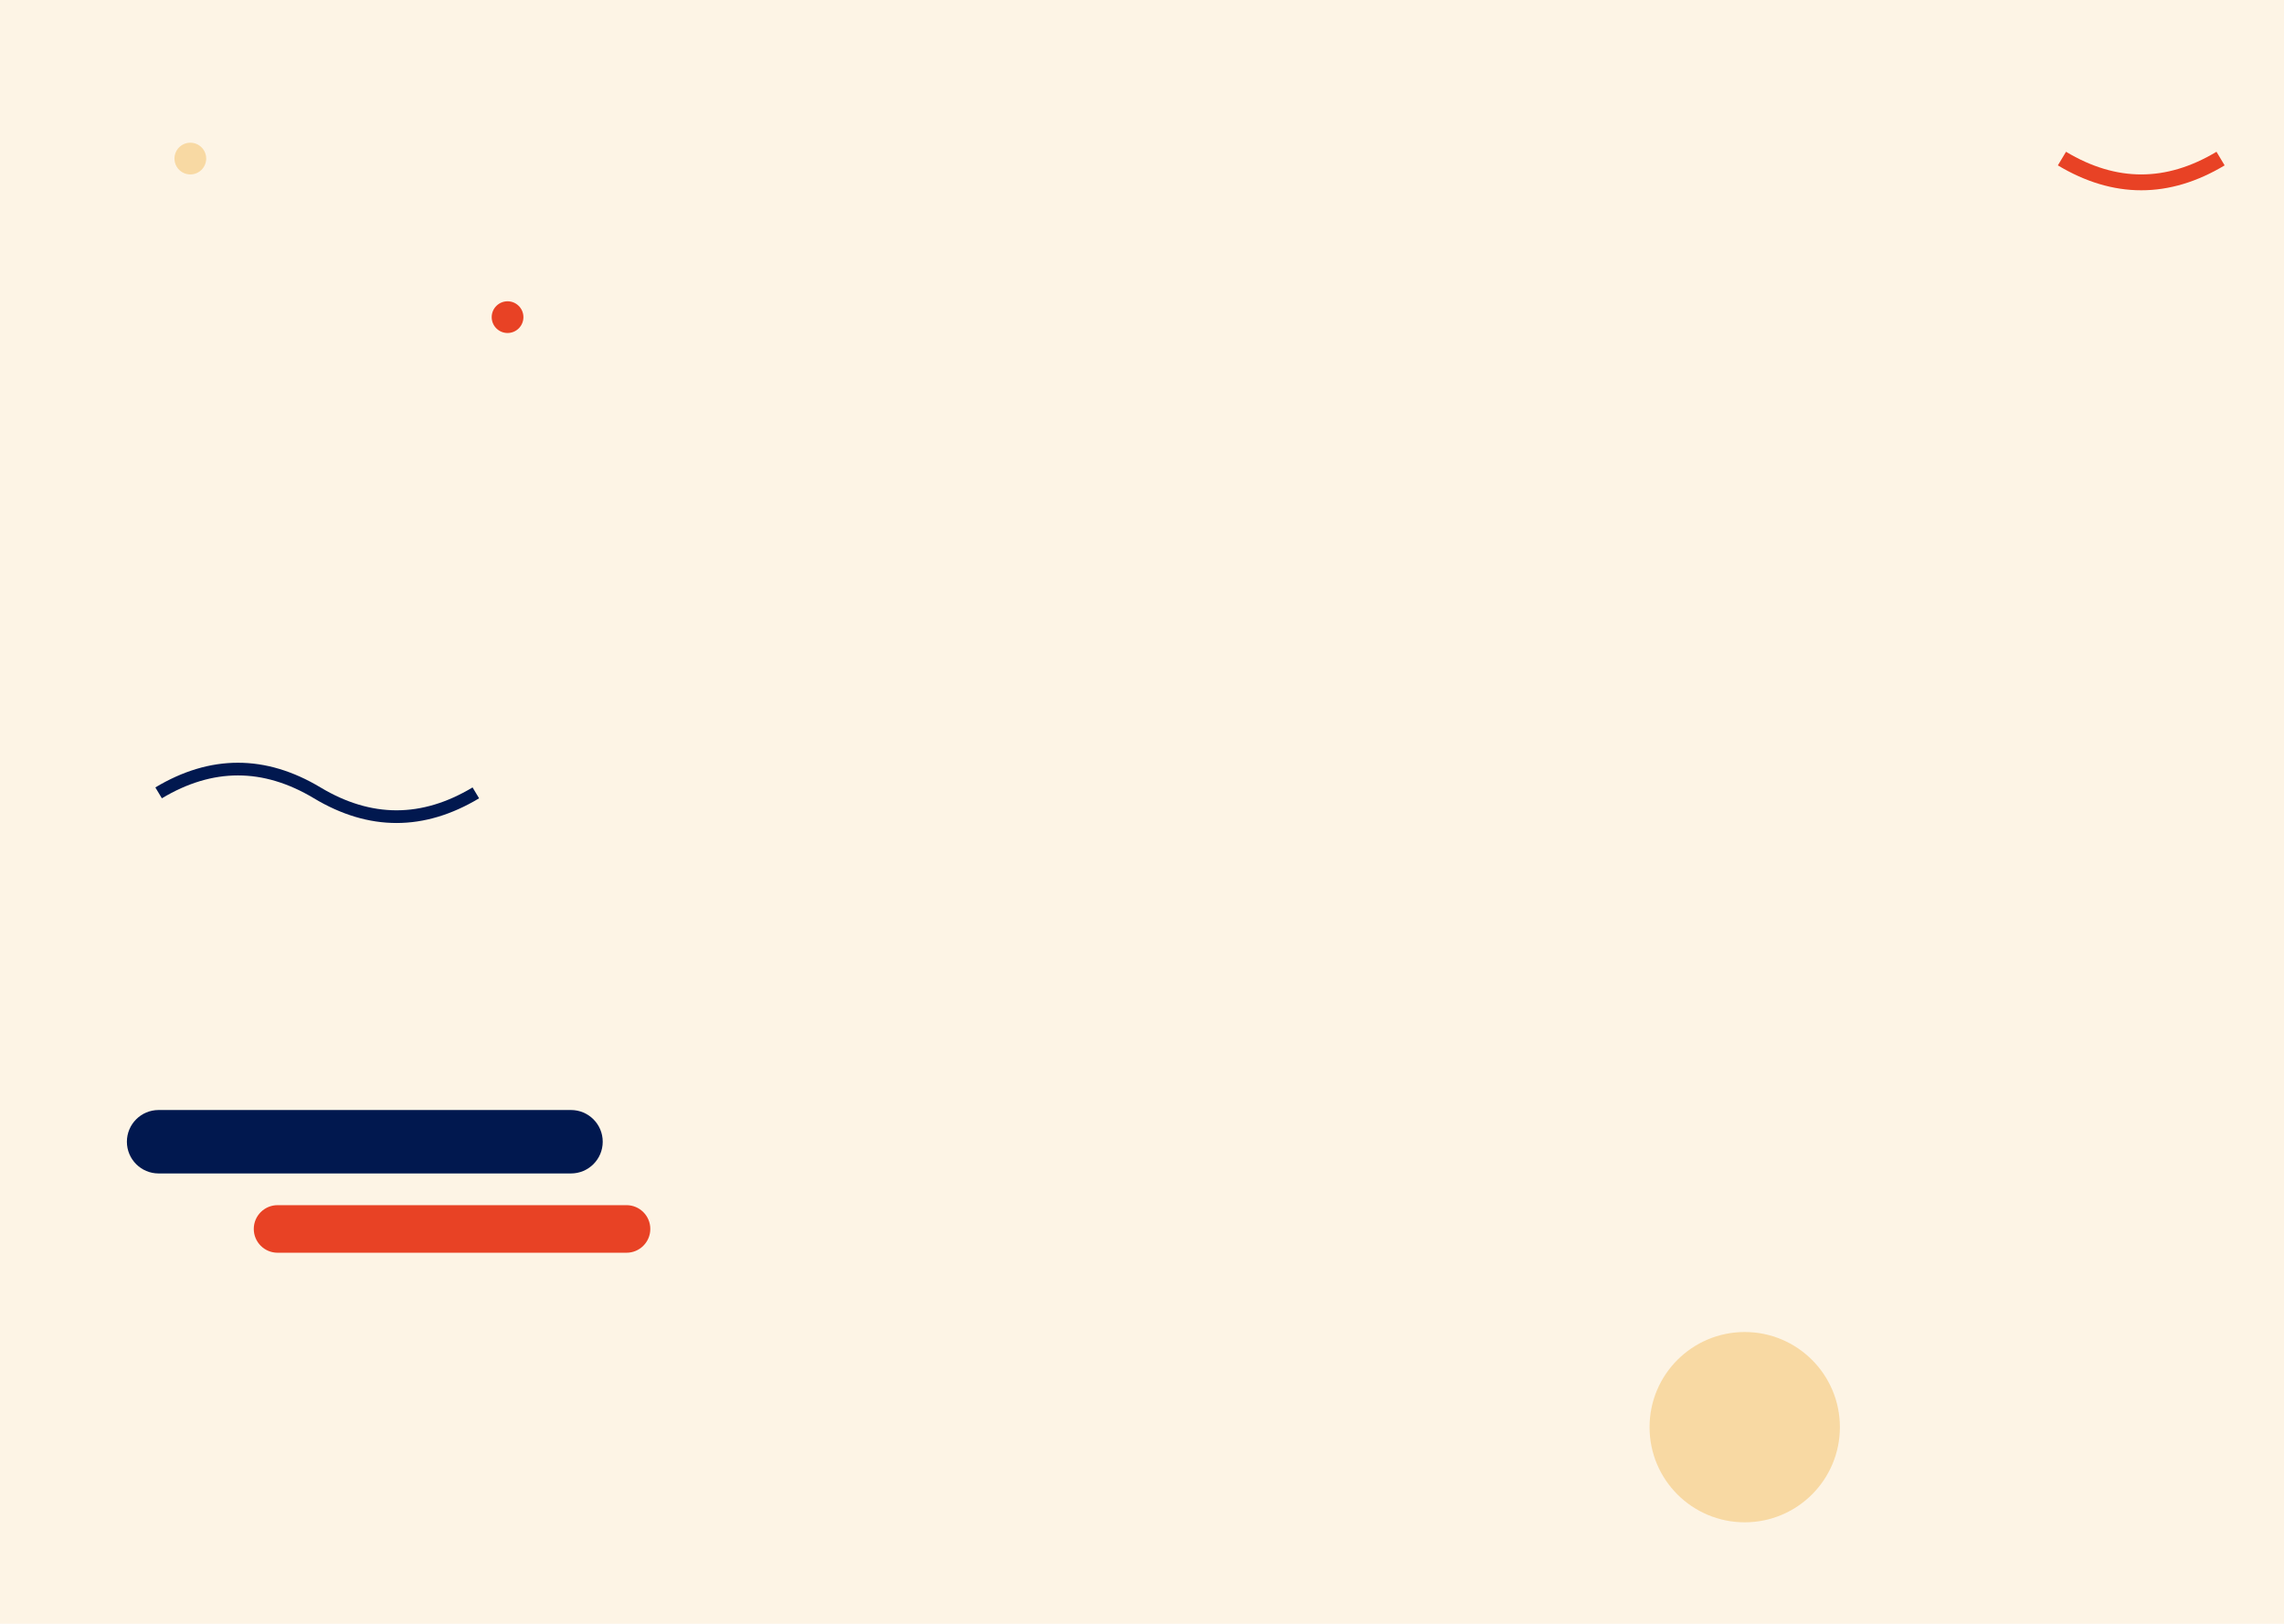
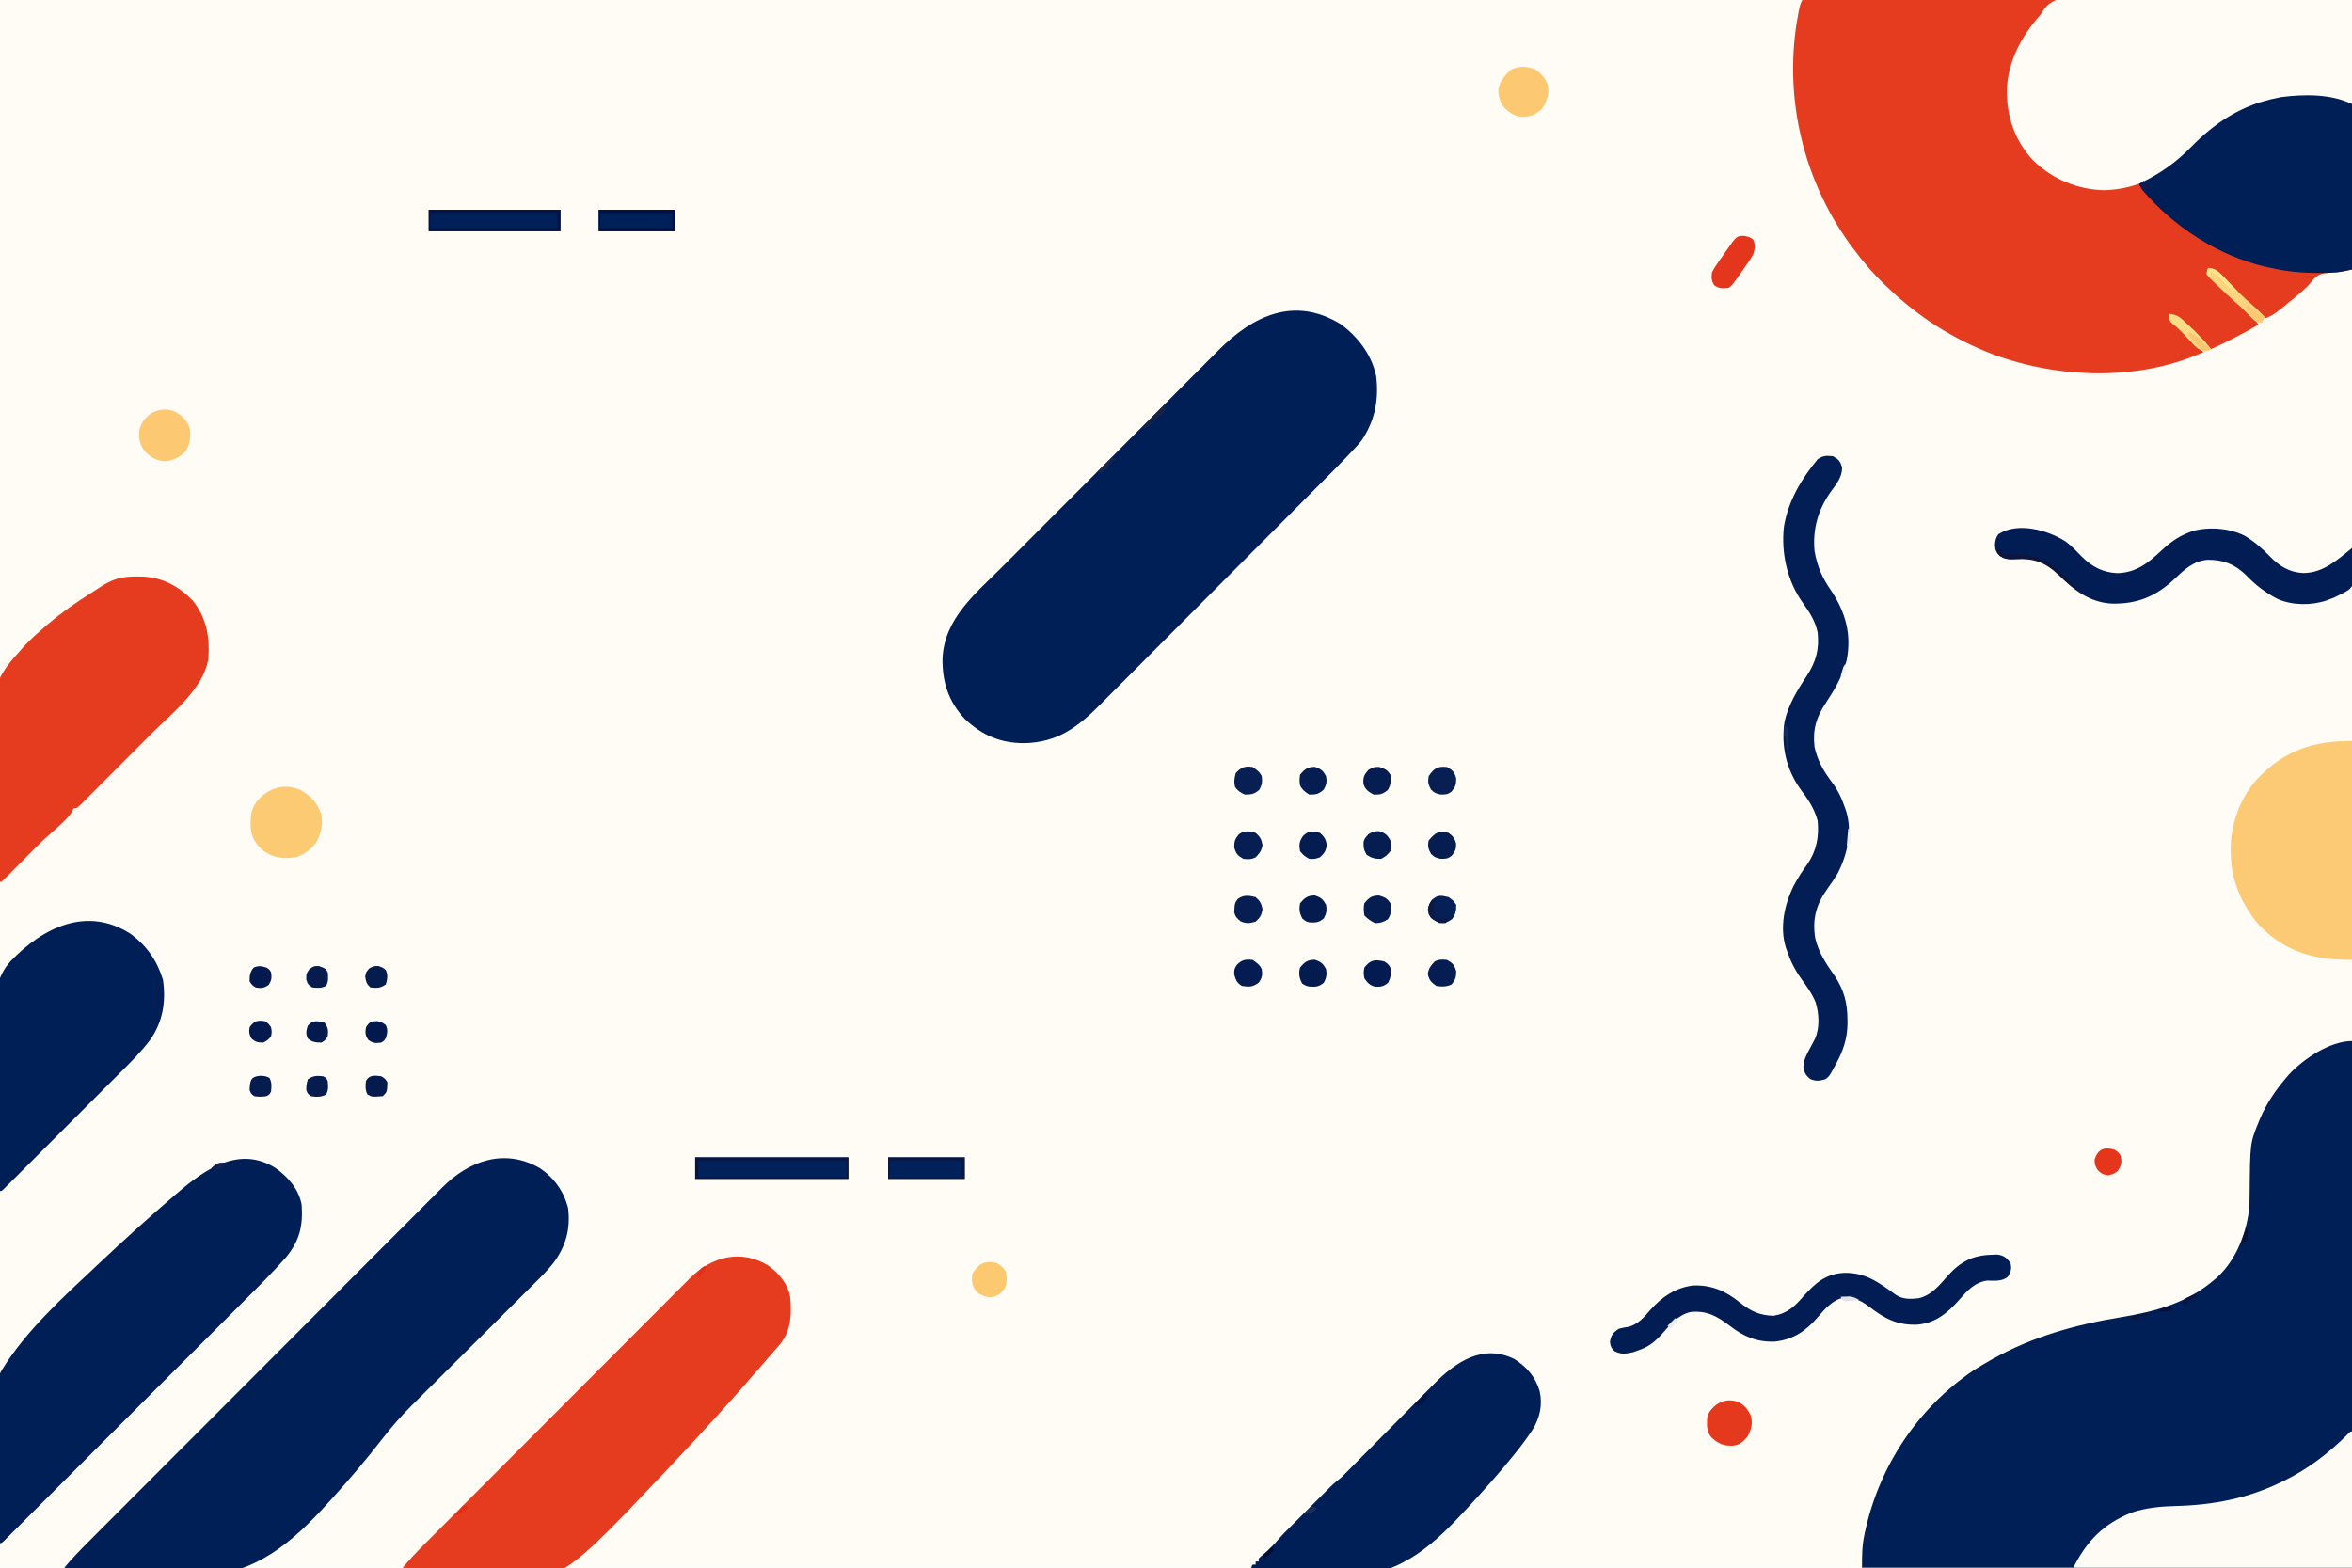
- <svg xmlns="http://www.w3.org/2000/svg" width="1440" height="1024" viewBox="0 0 1440 1024">
-   <rect width="100%" height="100%" fill="#FDF4E5" />
-   <circle cx="120" cy="100" r="10" fill="#F8D9A3" />
-   <circle cx="320" cy="200" r="10" fill="#E84225" />
-   <rect x="80" y="700" width="300" height="40" rx="20" fill="#01184F" />
-   <rect x="160" y="760" width="250" height="30" rx="15" fill="#E84225" />
-   <circle cx="1100" cy="900" r="60" fill="#F8D9A3" />
-   <path d="M100,500 Q150,470 200,500 T300,500" stroke="#01184F" stroke-width="8" fill="none" />
-   <path d="M1300,100 Q1350,130 1400,100" stroke="#E84225" stroke-width="10" fill="none" />
+ <svg xmlns="http://www.w3.org/2000/svg" version="1.1" width="1536" height="1024">
+   <path d="M0 0 C506.88 0 1013.76 0 1536 0 C1536 337.92 1536 675.84 1536 1024 C1029.12 1024 522.24 1024 0 1024 C0 686.08 0 348.16 0 0 Z " fill="#FEFCF5" transform="translate(0,0)" />
+   <path d="M0 0 C118.47 0 236.94 0 359 0 C359 58.08 359 116.16 359 176 C353.25 177.438 350.03 178.139 344.5 178.125 C339.598 178.442 337.137 179.087 333.688 182.625 C332.448 184.075 331.218 185.533 330 187 C325.056 191.743 319.626 195.993 314.312 200.312 C313.349 201.105 313.349 201.105 312.367 201.913 C309.044 204.589 306.131 206.697 302 208 C300.84 206.822 300.84 206.822 299.656 205.621 C294.648 200.561 289.657 195.589 284.207 191 C282.312 189.283 280.538 187.524 278.762 185.688 C278.183 185.093 277.605 184.498 277.01 183.885 C275.853 182.687 274.705 181.481 273.567 180.266 C272.118 178.769 270.564 177.376 269 176 C267.68 176 266.36 176 265 176 C265.561 179.855 267.241 181.604 269.973 184.301 C270.791 185.114 271.608 185.926 272.451 186.764 C273.313 187.605 274.175 188.446 275.062 189.312 C275.897 190.142 276.732 190.972 277.592 191.826 C281.4 195.587 285.239 199.254 289.309 202.73 C292.618 205.569 295.319 208.565 298 212 C287.878 217.866 277.682 223.227 267 228 C266.082 227.071 265.164 226.141 264.219 225.184 C253.53 212.982 253.53 212.982 240 205 C241.262 209.839 242.798 212.188 246.625 215.375 C251.311 219.389 255.687 223.592 260 228 C260.66 228.66 261.32 229.32 262 230 C219.756 248.999 167.932 247.377 125 231.625 C98.857 221.625 76.211 207.356 56 188 C55.501 187.528 55.002 187.057 54.488 186.571 C46.49 178.981 39.548 170.864 33 162 C31.844 160.443 31.844 160.443 30.664 158.855 C0.817 117.227 -11.634 65.201 -3.627 14.645 C-1.63 3.261 -1.63 3.261 0 0 Z " fill="#E53B1F" transform="translate(1177,0)" />
+   <path d="M0 0 C0 113.52 0 227.04 0 344 C-105.6 344 -211.2 344 -320 344 C-320 336.283 -319.997 329.902 -318.438 322.562 C-318.262 321.719 -318.086 320.876 -317.905 320.007 C-308.515 277.227 -283.397 239.558 -247.039 215 C-243.746 212.9 -240.4 210.921 -237 209 C-236.253 208.576 -235.505 208.151 -234.735 207.714 C-208.448 192.965 -180.52 185.259 -150.875 180.375 C-128.315 176.657 -107.735 171.142 -90 156 C-89.326 155.426 -88.652 154.853 -87.957 154.262 C-75.343 142.595 -68.629 124.782 -67 108 C-66.914 105.33 -66.862 102.681 -66.859 100.012 C-66.551 66.614 -66.551 66.614 -61 53 C-60.717 52.306 -60.435 51.612 -60.144 50.897 C-55.877 40.843 -50.073 32.279 -43 24 C-42.428 23.326 -41.855 22.652 -41.266 21.957 C-31.818 11.737 -14.377 0 0 0 Z " fill="#001F57" transform="translate(1536,680)" />
+   <path d="M0 0 C11.123 8.484 19.747 19.714 22.719 33.656 C24.58 49.169 21.858 63.044 13 76 C11.306 78.012 9.615 79.929 7.81 81.833 C7.293 82.386 6.776 82.938 6.243 83.507 C-1.03 91.224 -8.537 98.718 -16.021 106.23 C-17.705 107.923 -19.388 109.616 -21.071 111.31 C-26.079 116.346 -31.091 121.378 -36.105 126.408 C-37.524 127.833 -38.944 129.257 -40.363 130.682 C-49.216 139.565 -58.07 148.446 -66.929 157.322 C-68.97 159.367 -71.01 161.411 -73.05 163.455 C-73.557 163.963 -74.064 164.471 -74.586 164.994 C-82.808 173.233 -91.017 181.483 -99.222 189.739 C-107.679 198.248 -116.148 206.746 -124.628 215.233 C-129.376 219.985 -134.118 224.743 -138.848 229.513 C-143.295 233.997 -147.756 238.466 -152.229 242.926 C-153.86 244.557 -155.486 246.193 -157.107 247.835 C-171.998 262.914 -185.514 273.129 -207.438 273.438 C-222.784 273.342 -234.608 268.292 -245.812 257.688 C-256.473 246.418 -260.643 233.735 -260.47 218.436 C-259.534 191.989 -238.533 175.385 -221.137 157.96 C-219.458 156.275 -217.78 154.59 -216.102 152.905 C-211.105 147.889 -206.105 142.878 -201.103 137.867 C-199.214 135.974 -197.325 134.081 -195.436 132.188 C-187.089 123.823 -178.741 115.459 -170.388 107.099 C-168.355 105.064 -166.322 103.028 -164.288 100.993 C-163.783 100.487 -163.278 99.981 -162.757 99.46 C-154.559 91.254 -146.369 83.039 -138.183 74.82 C-129.75 66.354 -121.309 57.895 -112.861 49.444 C-108.129 44.71 -103.401 39.973 -98.681 35.227 C-94.244 30.767 -89.798 26.317 -85.344 21.873 C-83.716 20.246 -82.092 18.616 -80.472 16.982 C-57.758 -5.914 -30.464 -18.937 0 0 Z " fill="#001F57" transform="translate(876,212)" />
+   <path d="M0 0 C9.235 6.235 15.568 15.125 18.375 25.938 C20.055 39.793 16.936 51.031 8.666 62.089 C4.966 66.69 0.874 70.823 -3.326 74.964 C-4.273 75.907 -5.218 76.852 -6.163 77.797 C-8.178 79.809 -10.197 81.816 -12.221 83.82 C-15.428 86.995 -18.624 90.181 -21.819 93.369 C-26.876 98.412 -31.94 103.447 -37.007 108.479 C-46.079 117.489 -55.139 126.511 -64.196 135.536 C-67.367 138.695 -70.541 141.852 -73.718 145.005 C-75.22 146.497 -76.721 147.989 -78.222 149.483 C-80.042 151.293 -81.863 153.102 -83.687 154.909 C-90.615 161.812 -96.945 168.964 -102.915 176.708 C-113.376 190.266 -124.449 203.247 -135.938 215.938 C-136.421 216.473 -136.904 217.008 -137.401 217.56 C-162.426 245.214 -185.482 265.044 -223.919 267.06 C-234.405 267.529 -244.839 267.22 -255.312 266.625 C-256.003 266.587 -256.693 266.548 -257.405 266.509 C-275.249 265.5 -292.957 263.638 -310.625 260.938 C-305.571 254.835 -300.08 249.244 -294.48 243.645 C-293.45 242.612 -292.421 241.579 -291.392 240.546 C-288.577 237.721 -285.758 234.899 -282.939 232.077 C-279.895 229.029 -276.853 225.977 -273.81 222.926 C-266.472 215.567 -259.128 208.214 -251.784 200.861 C-248.322 197.395 -244.861 193.928 -241.4 190.461 C-229.889 178.934 -218.378 167.408 -206.862 155.886 C-203.878 152.9 -200.894 149.914 -197.91 146.927 C-197.169 146.185 -196.427 145.443 -195.663 144.679 C-183.642 132.649 -171.629 120.612 -159.62 108.57 C-147.281 96.198 -134.934 83.833 -122.58 71.476 C-115.648 64.541 -108.719 57.603 -101.798 50.657 C-95.906 44.744 -90.008 38.837 -84.1 32.939 C-81.089 29.932 -78.08 26.922 -75.08 23.902 C-72.33 21.135 -69.571 18.376 -66.804 15.625 C-65.809 14.632 -64.817 13.636 -63.828 12.636 C-46.277 -5.114 -22.829 -13.205 0 0 Z " fill="#001F57" transform="translate(352.625,763.0625)" />
+   <path d="M0 0 C1.922 0.003 3.845 0.001 5.767 -0.004 C10.972 -0.007 16.174 0.046 21.379 0.109 C26.823 0.166 32.266 0.171 37.71 0.181 C48.013 0.209 58.315 0.283 68.617 0.374 C80.349 0.474 92.08 0.524 103.812 0.569 C127.939 0.663 152.065 0.828 176.191 1.022 C176.191 23.462 176.191 45.902 176.191 69.022 C169.921 67.702 163.651 66.382 157.191 65.022 C152.977 64.704 149.119 64.484 144.941 64.584 C143.928 64.598 142.915 64.612 141.872 64.626 C111.911 65.36 89.781 79.121 69.504 99.772 C54.539 114.969 36.254 124.616 14.629 125.272 C-2.659 125.014 -19.379 118.116 -31.809 106.022 C-43.936 93.349 -49.374 77.191 -49.226 59.873 C-48.616 41.576 -40.065 25.327 -28.195 11.726 C-26.722 9.997 -26.722 9.997 -25.457 7.777 C-19.099 -1.486 -10.11 -0.187 0 0 Z " fill="#FEFCF5" transform="translate(1359.809,-1.021729)" />
+   <path d="M0 0 C8.118 5.779 15.238 13.863 17 24 C17.908 37.864 15.704 47.189 7 58 C5.295 59.934 3.58 61.843 1.829 63.734 C1.312 64.292 0.795 64.85 0.263 65.425 C-7.071 73.287 -14.712 80.851 -22.319 88.448 C-24.034 90.164 -25.748 91.881 -27.462 93.597 C-31.602 97.741 -35.744 101.882 -39.887 106.022 C-43.252 109.385 -46.616 112.749 -49.979 116.113 C-50.46 116.594 -50.941 117.075 -51.437 117.571 C-52.414 118.549 -53.392 119.527 -54.369 120.504 C-63.492 129.631 -72.619 138.754 -81.747 147.876 C-89.581 155.706 -97.413 163.539 -105.243 171.373 C-114.354 180.49 -123.467 189.605 -132.582 198.717 C-133.552 199.687 -134.523 200.657 -135.493 201.627 C-135.97 202.104 -136.447 202.581 -136.939 203.072 C-140.306 206.438 -143.672 209.806 -147.037 213.173 C-151.553 217.693 -156.072 222.209 -160.593 226.724 C-162.256 228.386 -163.918 230.048 -165.579 231.712 C-167.835 233.971 -170.095 236.227 -172.355 238.482 C-173.354 239.484 -173.354 239.484 -174.373 240.506 C-178.886 245 -178.886 245 -180 245 C-188.748 210.611 -197.293 164.624 -178.777 131.833 C-162.873 106.044 -139.223 84.707 -117.312 64.125 C-116.566 63.422 -115.82 62.719 -115.052 61.995 C-99.065 46.944 -82.805 32.209 -66.134 17.918 C-65.554 17.419 -64.974 16.919 -64.376 16.405 C-46.278 0.863 -23.853 -15.045 0 0 Z " fill="#001F56" transform="translate(180,763)" />
+   <path d="M0 0 C6.77 4.841 12.86 11.997 14.312 20.375 C15.305 31.395 15.163 41.752 8.117 50.932 C6.723 52.601 5.3 54.239 3.862 55.87 C3.333 56.478 2.805 57.086 2.26 57.712 C1.156 58.98 0.051 60.246 -1.057 61.511 C-2.589 63.262 -4.112 65.021 -5.631 66.784 C-24.577 88.761 -44.106 110.187 -64.062 131.25 C-64.806 132.037 -65.55 132.823 -66.316 133.634 C-133.366 204.446 -133.366 204.446 -175.517 206.716 C-196.821 207.194 -218.347 203.549 -238.688 197.375 C-234.313 192.146 -229.716 187.255 -224.896 182.436 C-224.13 181.667 -223.364 180.897 -222.576 180.105 C-220.022 177.54 -217.465 174.979 -214.907 172.418 C-213.07 170.574 -211.233 168.731 -209.397 166.887 C-203.897 161.368 -198.393 155.853 -192.888 150.34 C-190.291 147.738 -187.694 145.136 -185.097 142.534 C-176.459 133.879 -167.82 125.225 -159.176 116.574 C-156.938 114.334 -154.7 112.094 -152.462 109.854 C-151.906 109.298 -151.349 108.741 -150.776 108.167 C-141.762 99.145 -132.757 90.114 -123.755 81.08 C-114.498 71.79 -105.234 62.508 -95.963 53.233 C-90.763 48.031 -85.566 42.826 -80.378 37.612 C-75.499 32.709 -70.609 27.815 -65.712 22.929 C-63.92 21.137 -62.131 19.342 -60.345 17.543 C-57.902 15.081 -55.446 12.633 -52.987 10.187 C-52.289 9.477 -51.59 8.768 -50.871 8.037 C-36.703 -5.949 -17.728 -10.763 0 0 Z " fill="#E53C20" transform="translate(501.6875,826.625)" />
+   <path d="M0 0 C0.928 0.008 1.857 0.015 2.813 0.023 C16.5 0.352 27.284 6.167 36.762 15.949 C45.855 27.698 47.814 39.996 46.688 54.438 C42.767 73.84 23.835 88.451 10.465 101.828 C9.028 103.268 7.591 104.708 6.154 106.149 C3.17 109.139 0.184 112.127 -2.803 115.114 C-6.639 118.949 -10.467 122.791 -14.293 126.634 C-17.245 129.597 -20.202 132.556 -23.159 135.513 C-24.574 136.929 -25.988 138.347 -27.4 139.767 C-29.359 141.736 -31.325 143.699 -33.293 145.661 C-33.877 146.25 -34.46 146.839 -35.061 147.446 C-39.084 151.438 -39.084 151.438 -41.312 151.438 C-41.557 152.009 -41.802 152.58 -42.055 153.168 C-43.531 155.832 -45.264 157.618 -47.438 159.75 C-48.162 160.468 -48.886 161.186 -49.633 161.926 C-51.627 163.795 -53.634 165.563 -55.715 167.328 C-62.403 173.142 -68.521 179.58 -74.75 185.875 C-77.288 188.439 -79.828 191 -82.371 193.559 C-83.244 194.444 -83.244 194.444 -84.135 195.348 C-85.509 196.73 -86.908 198.087 -88.312 199.438 C-88.642 199.438 -88.972 199.438 -89.312 199.438 C-91.148 179.211 -92.382 158.984 -93.062 138.688 C-93.088 137.946 -93.113 137.204 -93.139 136.44 C-95.346 69.538 -95.346 69.538 -72.435 44.356 C-68.501 40.257 -64.328 36.49 -60 32.812 C-59.305 32.22 -58.61 31.627 -57.894 31.016 C-48.843 23.393 -39.336 16.706 -29.312 10.438 C-27.267 9.118 -25.223 7.798 -23.178 6.477 C-15.411 1.484 -9.224 -0.105 0 0 Z " fill="#E53C1F" transform="translate(89.3125,376.5625)" />
+   <path d="M0 0 C8.168 5.158 13.745 11.598 16.566 20.918 C18.591 29.917 16.765 38.471 11.892 46.283 C8.286 51.731 4.45 56.902 0.333 61.973 C-0.326 62.784 -0.984 63.594 -1.662 64.429 C-10.365 75.047 -19.459 85.304 -28.766 95.395 C-29.437 96.125 -29.437 96.125 -30.122 96.87 C-51.982 120.614 -72.491 140.112 -106.103 141.996 C-128.078 142.791 -150.292 140.241 -171.891 136.332 C-171.396 135.342 -171.396 135.342 -170.891 134.332 C-170.231 134.332 -169.571 134.332 -168.891 134.332 C-168.891 133.672 -168.891 133.012 -168.891 132.332 C-168.231 132.332 -167.571 132.332 -166.891 132.332 C-166.891 131.672 -166.891 131.012 -166.891 130.332 C-165.387 128.887 -165.387 128.887 -163.328 127.207 C-159.733 124.158 -156.649 120.937 -153.629 117.324 C-151.492 114.875 -149.196 112.624 -146.891 110.332 C-146.002 109.444 -145.114 108.556 -144.199 107.641 C-137.096 100.538 -129.993 93.435 -122.891 86.332 C-122.002 85.434 -121.114 84.535 -120.199 83.609 C-117.882 81.323 -115.431 79.364 -112.891 77.332 C-111.21 75.679 -109.546 74.01 -107.891 72.332 C-107.387 71.823 -106.884 71.315 -106.365 70.791 C-104.625 69.032 -102.886 67.271 -101.148 65.51 C-94.446 58.726 -87.731 51.955 -81.009 45.191 C-76.949 41.105 -72.895 37.015 -68.85 32.915 C-64.926 28.936 -60.99 24.97 -57.045 21.012 C-55.55 19.508 -54.06 17.999 -52.574 16.486 C-38.481 2.147 -20.735 -10.117 0 0 Z " fill="#001F56" transform="translate(988.8906,887.668)" />
+   <path d="M0 0 C10.468 7.851 17.006 17.348 20.844 29.867 C22.865 44.019 20.777 57.182 12.469 69.055 C6.559 76.933 -0.534 83.893 -7.494 90.834 C-8.752 92.095 -8.752 92.095 -10.035 93.381 C-12.771 96.121 -15.51 98.857 -18.25 101.594 C-20.163 103.507 -22.076 105.421 -23.989 107.335 C-27.978 111.326 -31.969 115.315 -35.961 119.302 C-40.579 123.915 -45.194 128.532 -49.807 133.15 C-53.779 137.127 -57.753 141.102 -61.729 145.075 C-64.099 147.443 -66.469 149.812 -68.836 152.183 C-71.465 154.814 -74.096 157.442 -76.729 160.069 C-77.515 160.857 -78.301 161.646 -79.112 162.458 C-79.824 163.167 -80.536 163.876 -81.269 164.607 C-81.891 165.228 -82.512 165.849 -83.153 166.49 C-84.594 167.805 -84.594 167.805 -85.594 167.805 C-86.182 149.854 -86.62 131.906 -86.889 113.948 C-87.017 105.606 -87.191 97.27 -87.48 88.932 C-87.731 81.652 -87.891 74.375 -87.946 67.091 C-87.978 63.242 -88.052 59.405 -88.237 55.561 C-88.905 41.118 -88.798 28.896 -78.702 17.666 C-57.561 -4.496 -28.589 -18.657 0 0 Z " fill="#001F56" transform="translate(85.59375,610.1953)" />
+   <path d="M0 0 C0 35.64 0 71.28 0 108 C-7.464 109.866 -13.318 110.348 -20.875 110.312 C-22.072 110.308 -23.268 110.304 -24.501 110.3 C-34.275 110.176 -43.484 109.169 -53 107 C-54.218 106.745 -55.436 106.49 -56.691 106.227 C-87.46 98.991 -116.563 80.012 -137 56 C-138.383 53.598 -138.383 53.598 -139 52 C-137.9 51.455 -136.801 50.909 -135.668 50.348 C-123.864 44.381 -114.533 37.649 -105.252 28.17 C-89.125 11.707 -71.849 0.484 -49 -4 C-48.091 -4.191 -47.182 -4.382 -46.246 -4.578 C-31.626 -6.478 -13.535 -6.768 0 0 Z " fill="#001F57" transform="translate(1536,68)" />
+   <path d="M0 0 C0 47.19 0 94.38 0 143 C-24.45 143 -42.672 138.154 -60 121 C-70.821 108.826 -78.136 93.384 -79 77 C-79.064 75.973 -79.129 74.945 -79.195 73.887 C-79.804 55.979 -73.824 37.815 -61.625 24.5 C-43.855 6.086 -25.634 0 0 0 Z " fill="#FCCA75" transform="translate(1536,484)" />
+   <path d="M0 0 C0 29.37 0 58.74 0 89 C-60.06 89 -120.12 89 -182 89 C-173.194 71.388 -162.186 60.372 -144 53 C-134.464 49.84 -124.947 48.957 -114.967 48.71 C-90.603 48.091 -67.995 43.734 -46 33 C-45.354 32.687 -44.708 32.373 -44.042 32.05 C-28.855 24.58 -15.127 14.165 -3.184 2.172 C-1 0 -1 0 0 0 Z " fill="#FEFBF5" transform="translate(1536,935)" />
+   <path d="M0 0 C3.761 2.044 4.779 3.253 6 7.375 C6 13.801 2.244 18.209 -1.438 23.25 C-9.687 34.893 -13.347 47.71 -12 62 C-10.228 72.08 -6.872 79.708 -1 88 C8.321 102.235 12.321 116.479 8.938 133.438 C6.284 143.704 1.045 152.557 -4.75 161.312 C-10.966 170.772 -13.32 178.563 -12 190 C-10.002 198.922 -6.101 205.713 -0.672 212.877 C3.314 218.2 5.881 223.688 8 230 C8.244 230.694 8.487 231.387 8.738 232.102 C12.817 245.587 9.25 260.898 2.812 273 C0.817 276.303 -1.375 279.432 -3.625 282.562 C-10.966 292.847 -13.539 302.219 -11.562 314.781 C-9.43 324.058 -4.311 331.755 1.125 339.438 C7.334 348.851 9.442 357.045 9.5 368.188 C9.506 369.102 9.513 370.016 9.519 370.958 C9.341 380.54 6.617 388.614 2 396.938 C1.657 397.583 1.314 398.228 0.961 398.893 C-2.341 404.974 -2.341 404.974 -5 407 C-8.869 408.003 -11.095 408.382 -14.812 406.812 C-17.971 404.195 -18.842 402.434 -19.289 398.371 C-18.906 393.898 -17.18 390.777 -15.062 386.875 C-14.321 385.478 -13.582 384.08 -12.848 382.68 C-12.518 382.069 -12.188 381.457 -11.848 380.828 C-8.49 373.59 -8.984 364.148 -11.312 356.688 C-13.659 350.898 -17.307 346.041 -20.919 340.991 C-24.933 335.31 -27.8 329.621 -30 323 C-30.364 321.998 -30.364 321.998 -30.734 320.977 C-34.846 307.807 -31.691 292.85 -25.75 280.812 C-23.051 275.666 -20.001 270.995 -16.574 266.312 C-10.686 257.663 -8.932 248.337 -10 238 C-12.133 230.186 -16.158 224.156 -21.008 217.777 C-30.544 204.483 -33.977 189.252 -31.566 173.094 C-29.029 162.379 -23.305 152.815 -17.25 143.75 C-11.145 134.514 -8.755 126.116 -10 115 C-11.58 107.584 -15.281 101.893 -19.639 95.827 C-29.832 81.541 -33.9 63.395 -32 46 C-29.148 29.106 -20.72 15.041 -10 2 C-6.263 -0.492 -4.427 -0.458 0 0 Z " fill="#021E54" transform="translate(1197,298)" />
+   <path d="M0 0 C3.796 2.915 7.006 6.274 10.312 9.723 C17.06 16.35 23.99 20.082 33.477 20.469 C45.711 20.197 53.589 13.848 62.227 5.75 C67.667 0.65 72.781 -3.117 79.727 -5.906 C81.076 -6.453 81.076 -6.453 82.453 -7.012 C93.259 -9.965 106.792 -9.003 116.727 -3.906 C122.851 -0.225 127.899 4.153 132.852 9.281 C139.258 15.913 146.011 20.117 155.352 20.406 C168.081 20.201 177.272 11.698 186.727 4.094 C186.989 8.134 187.148 12.172 187.289 16.219 C187.364 17.361 187.44 18.503 187.518 19.68 C187.735 27.974 187.735 27.974 184.87 31.156 C182.551 32.735 180.287 33.956 177.727 35.094 C176.761 35.564 175.796 36.035 174.801 36.52 C174.013 36.812 173.226 37.105 172.414 37.406 C171.614 37.712 170.813 38.017 169.988 38.332 C160.124 41.654 147.859 41.574 138.27 37.41 C129.955 33.106 123.678 28.238 117.219 21.469 C109.748 14.35 102.309 11.623 92.133 11.77 C83.176 12.622 77.475 17.957 71.192 23.927 C59.023 35.488 46.83 40.666 30.125 40.367 C15.687 39.741 4.79 31.504 -4.867 21.465 C-10.308 16.104 -16.487 11.773 -24.273 11.094 C-29.415 11.131 -29.415 11.131 -34.551 11.342 C-38.218 11.473 -40.078 11.219 -43.199 9.211 C-45.711 6.647 -46.227 5.802 -46.461 2.219 C-46.277 -0.853 -45.979 -2.392 -44.273 -4.906 C-31.733 -13.267 -11.394 -7.575 0 0 Z " fill="#011D54" transform="translate(1349.273,353.9062)" />
+   <path d="M0 0 C1.298 -0.049 2.596 -0.098 3.934 -0.148 C8.427 0.5 9.818 1.836 12.562 5.375 C13.364 9.224 12.899 10.793 10.938 14.188 C7.182 17.598 2.013 16.886 -2.77 16.844 C-11.061 18.045 -16.057 23.735 -21.312 29.812 C-28.926 38.277 -36.599 44.622 -48.371 45.625 C-61.76 46.13 -70.097 41.419 -80.438 33.375 C-85.72 29.528 -89.631 27.923 -96.308 28.036 C-103.598 29.197 -108.858 35.595 -113.438 40.875 C-121.192 49.816 -129.326 55.363 -141.32 56.695 C-152.964 57.151 -161.669 53.464 -170.754 46.41 C-179.169 40.029 -185.785 36.275 -196.438 37.375 C-204.869 39.399 -209.737 45.713 -215.25 51.913 C-219.765 56.904 -223.962 60.236 -230.438 62.375 C-231.675 62.808 -232.912 63.241 -234.188 63.688 C-238.966 64.698 -241.928 65.195 -246.312 62.812 C-248.438 60.375 -248.438 60.375 -249.062 56.938 C-248.261 52.367 -247.204 51.066 -243.438 48.375 C-241.228 47.741 -239.095 47.325 -236.816 47.027 C-230.576 45.316 -226.732 40.709 -222.688 36 C-215.157 27.567 -206.35 21.481 -194.887 20.059 C-182.837 19.518 -173.418 23.662 -164.191 31.156 C-157.064 36.898 -151.382 39.501 -142.293 39.836 C-133.333 38.39 -128.336 33.703 -122.625 27 C-114.746 18.294 -108.144 12.426 -96.005 11.785 C-81.75 11.566 -73.242 18.295 -62.104 26.315 C-57.586 29.188 -52.576 28.949 -47.438 28.375 C-38.786 26.334 -33.72 19.6 -28.061 13.267 C-20.02 4.426 -12.036 0.31 0 0 Z " fill="#021D53" transform="translate(1300.438,819.625)" />
+   <path d="M0 0 C6.38 3.475 10.81 8.028 13.391 14.848 C15.208 21.39 14.061 26.59 11.418 32.695 C8.145 38.301 3.166 42.127 -2.984 44.098 C-10.978 45.187 -17.182 44.487 -23.887 39.887 C-28.62 35.85 -31.696 31.345 -32.258 25.023 C-32.474 17.325 -32.335 11.899 -26.984 6.098 C-19.505 -1.711 -9.95 -4.211 0 0 Z " fill="#FCCA73" transform="translate(195.9844,515.9023)" />
+   <path d="M0 0 C33 0 66 0 100 0 C100 4.62 100 9.24 100 14 C67 14 34 14 0 14 C0 9.38 0 4.76 0 0 Z " fill="#00215A" transform="translate(454,756)" />
+   <path d="M0 0 C28.38 0 56.76 0 86 0 C86 4.62 86 9.24 86 14 C57.62 14 29.24 14 0 14 C0 9.38 0 4.76 0 0 Z " fill="#00205A" transform="translate(280,137)" />
+   <path d="M0 0 C4.986 2.599 8.243 5.948 10.016 11.266 C10.58 16.963 10.301 21.393 7.016 26.266 C2.87 30.193 -0.736 32.061 -6.422 32.578 C-11.963 32.092 -15.434 30.103 -19.297 26.203 C-22.729 21.91 -23.468 17.681 -22.984 12.266 C-21.748 7.371 -19.39 4.188 -15.297 1.266 C-10.287 -1.482 -5.397 -1.997 0 0 Z " fill="#FCC972" transform="translate(113.9844,268.7344)" />
+   <path d="M0 0 C4.18 2.85 7.119 5.981 8.75 10.875 C9.337 16.864 8.056 20.97 4.75 25.875 C0.477 29.94 -3.105 31.314 -9.059 31.215 C-13.8 30.48 -17.539 27.855 -20.641 24.266 C-22.958 20.708 -23.938 17.17 -23.699 12.926 C-22.544 7.652 -19.413 3.932 -15.5 0.375 C-10.129 -2.104 -5.546 -1.92 0 0 Z " fill="#FCC972" transform="translate(1002.25,45.125)" />
+   <path d="M0 0 C16.5 0 33 0 50 0 C50 4.62 50 9.24 50 14 C33.5 14 17 14 0 14 C0 9.38 0 4.76 0 0 Z " fill="#00215A" transform="translate(580,756)" />
+   <path d="M0 0 C16.5 0 33 0 50 0 C50 4.62 50 9.24 50 14 C33.5 14 17 14 0 14 C0 9.38 0 4.76 0 0 Z " fill="#00205A" transform="translate(391,137)" />
+   <path d="M0 0 C4.304 2.11 6.575 4.856 8.465 9.238 C9.873 14.334 8.726 18.123 6.309 22.699 C3.466 26.095 1.417 28.077 -3.086 28.668 C-9.289 28.915 -12.54 27.522 -17.191 23.387 C-20.34 19.789 -20.223 16.154 -20.156 11.602 C-19.725 7.159 -17.63 4.991 -14.379 2.137 C-9.85 -1.115 -5.331 -1.684 0 0 Z " fill="#E4391D" transform="translate(1134.941,915.6133)" />
+   <path d="M0 0 C3.5 0.875 3.5 0.875 5.5 2.5 C6.914 5.858 6.565 8.484 5.5 11.875 C3.625 15.307 1.402 18.45 -0.875 21.625 C-1.761 22.899 -1.761 22.899 -2.664 24.199 C-7.983 31.782 -7.983 31.782 -10.5 33.875 C-14.431 34.375 -16.601 34.475 -19.938 32.25 C-21.964 29.169 -21.839 27.523 -21.5 23.875 C-20.171 21.206 -20.171 21.206 -18.324 18.547 C-17.661 17.583 -16.998 16.618 -16.314 15.625 C-15.613 14.635 -14.911 13.645 -14.188 12.625 C-13.152 11.117 -13.152 11.117 -12.096 9.578 C-5.302 -0.189 -5.302 -0.189 0 0 Z " fill="#E4361C" transform="translate(1139.5,154.125)" />
+   <path d="M0 0 C2.706 1.823 4.537 3.075 6 6 C6.531 9.794 6.851 13.463 4.953 16.891 C2.057 20.4 0.262 21.879 -4.25 22.312 C-8.704 21.941 -10.633 20.897 -14 18 C-16.105 14.364 -16.663 11.146 -16 7 C-11.636 0.295 -8.085 -1.812 0 0 Z " fill="#FCC870" transform="translate(651,825)" />
+   <path d="M0 0 C28.38 0 56.76 0 86 0 C86 4.62 86 9.24 86 14 C57.62 14 29.24 14 0 14 C0 9.38 0 4.76 0 0 Z M1 2 C1 5.3 1 8.6 1 12 C28.39 12 55.78 12 84 12 C84 8.7 84 5.4 84 2 C56.61 2 29.22 2 1 2 Z " fill="#061346" transform="translate(280,137)" />
+   <path d="M0 0 C33 0 66 0 100 0 C100 4.62 100 9.24 100 14 C67 14 34 14 0 14 C0 9.38 0 4.76 0 0 Z M2 2 C2 5.63 2 9.26 2 13 C34.01 13 66.02 13 99 13 C99 9.37 99 5.74 99 2 C66.99 2 34.98 2 2 2 Z " fill="#09153E" transform="translate(454,756)" />
+   <path d="M0 0 C4.286 0.503 6.176 1.701 9.145 4.789 C9.904 5.566 10.664 6.344 11.447 7.145 C12.228 7.963 13.008 8.782 13.812 9.625 C18.795 14.779 23.761 19.821 29.231 24.463 C31.965 26.838 34.472 29.409 37 32 C36.34 33.32 35.68 34.64 35 36 C31.087 35.454 29.413 33.701 26.75 30.875 C24.044 28.073 21.36 25.377 18.375 22.875 C14.089 19.167 10.002 15.26 5.938 11.312 C5.245 10.658 4.553 10.004 3.839 9.33 C3.2 8.701 2.561 8.073 1.902 7.426 C1.32 6.863 0.737 6.3 0.136 5.72 C-1 4 -1 4 -0.681 1.786 C-0.457 1.197 -0.232 0.607 0 0 Z " fill="#FCD57E" transform="translate(1442,175)" />
+   <path d="M0 0 C2.7 1.8 4.542 3.084 6 6 C6.408 9.674 6.248 11.553 4.438 14.812 C1.245 17.678 -0.741 18 -5 18 C-7.88 16.784 -9.452 15.697 -11.375 13.25 C-12.328 9.818 -11.917 7.422 -11 4 C-7.622 0.236 -5.003 -0.834 0 0 Z " fill="#071F53" transform="translate(818,501)" />
+   <path d="M0 0 C2.894 2.597 3.861 4.165 4.5 8 C3.885 11.692 2.584 13.34 0 16 C-2.853 17.427 -4.835 17.31 -8 17 C-11.748 14.918 -12.795 13.705 -14 9.562 C-14 5.582 -13.518 4.039 -11 1 C-7.447 -1.791 -4.201 -1.125 0 0 Z " fill="#061E52" transform="translate(820,544)" />
+   <path d="M0 0 C3.748 2.082 4.795 3.295 6 7.438 C6 11.418 5.518 12.961 3 16 C0.345 18.086 -1.068 17.999 -4.5 17.938 C-8 17 -8 17 -10.438 14.812 C-12.302 11.456 -12.63 9.782 -12 6 C-8.542 0.814 -6.243 -0.612 0 0 Z " fill="#071F53" transform="translate(945,501)" />
+   <path d="M0 0 C3 2.125 3 2.125 5 5 C5.07 8.973 4.617 11.131 2.312 14.375 C-0.632 16.444 -2.39 17 -6 17 C-11.506 13.987 -11.506 13.987 -13 11 C-13.43 7.128 -13.317 5.475 -11.125 2.188 C-7.388 -1.659 -5.14 -1.22 0 0 Z " fill="#052057" transform="translate(946,586)" />
+   <path d="M0 0 C2.894 2.597 3.861 4.165 4.5 8 C3.861 11.835 2.894 13.403 0 16 C-3.919 17.14 -6.032 17.409 -9.812 15.812 C-12.169 13.86 -13.183 12.94 -14 10 C-13.68 3.928 -13.68 3.928 -11.625 1.125 C-7.694 -1.596 -4.463 -1.096 0 0 Z " fill="#061E52" transform="translate(820,586)" />
+   <path d="M0 0 C2.7 1.8 4.542 3.084 6 6 C6.53 9.974 6.319 11.542 4 14.875 C-0.146 17.811 -1.993 17.715 -7 17 C-10.332 14.864 -10.893 13.367 -12 9.562 C-12 6 -12 6 -10.188 3.125 C-6.801 -0.165 -4.682 -0.459 0 0 Z " fill="#041C51" transform="translate(818,627)" />
+   <path d="M0 0 C3.748 2.082 4.795 3.295 6 7.438 C6 11.371 5.419 12.954 3 16 C-0.227 17.614 -3.511 17.587 -7 17 C-10.447 14.559 -11.781 13.17 -12.562 9 C-11.876 5.341 -10.573 3.648 -8 1 C-5.147 -0.427 -3.165 -0.31 0 0 Z " fill="#051D52" transform="translate(945,627)" />
+   <path d="M0 0 C2.904 2.119 3.842 3.506 4.938 6.938 C5.013 10.65 4.314 12.128 2 15 C-0.655 17.086 -2.068 16.999 -5.5 16.938 C-9 16 -9 16 -11.438 13.812 C-13.313 10.437 -13.712 8.799 -13 5 C-8.719 -0.07 -6.499 -1.69 0 0 Z " fill="#051D51" transform="translate(946,544)" />
+   <path d="M0 0 C4.06 1.353 5.338 2.376 7.375 6.125 C8 9.625 8 9.625 7.375 13.125 C4.812 16.125 4.812 16.125 1.375 18.125 C-2.579 18.193 -4.741 17.692 -8.062 15.562 C-9.874 12.736 -10.319 10.46 -10.137 7.102 C-9.625 5.125 -9.625 5.125 -7.062 2.062 C-3.625 0.125 -3.625 0.125 0 0 Z " fill="#051D50" transform="translate(900.625,542.875)" />
+   <path d="M0 0 C3.699 1.164 5.247 1.827 7.375 5.062 C7.969 9.144 7.788 11.303 5.812 14.938 C2.559 17.774 0.679 18.211 -3.625 18.062 C-6.911 16.21 -9.085 14.863 -10.207 11.121 C-10.555 6.862 -9.872 5.358 -7.062 2 C-3.625 0.062 -3.625 0.062 0 0 Z " fill="#051D51" transform="translate(900.625,500.9375)" />
+   <path d="M0 0 C3.732 1.175 5.264 1.77 7.375 5.062 C8.181 9.11 8.059 12.036 5.75 15.5 C2.809 17.435 0.898 17.991 -2.625 18.062 C-5.504 16.689 -7.375 15.313 -9.625 13.062 C-10.03 9.976 -10.264 8.024 -9.625 5.062 C-6.496 1.323 -4.915 0.085 0 0 Z " fill="#051D50" transform="translate(900.625,584.9375)" />
+   <path d="M0 0 C2.894 2.597 3.861 4.165 4.5 8 C3.861 11.835 2.894 13.403 0 16 C-3.375 17.125 -3.375 17.125 -7 17 C-10.438 15 -10.438 15 -13 12 C-13.772 7.679 -13.527 5.809 -11.125 2.125 C-7.37 -1.63 -5.096 -1.23 0 0 Z " fill="#041C50" transform="translate(862,544)" />
+   <path d="M0 0 C4.032 1.344 5.32 2.427 7.375 6.125 C8.005 9.907 7.677 11.581 5.812 14.938 C2.605 17.816 0.66 18.2 -3.625 18.125 C-6.427 16.359 -8.14 15.095 -9.625 12.125 C-10.062 8.812 -10.062 8.812 -9.625 5.125 C-6.491 1.456 -4.864 0.168 0 0 Z " fill="#051D51" transform="translate(858.625,500.875)" />
+   <path d="M0 0 C2.438 1.625 2.438 1.625 4 4 C4.592 8.068 4.373 10.27 2.5 13.938 C-0.36 16.297 -2.324 16.737 -6.027 16.48 C-9.555 15.621 -11.001 13.936 -13 11 C-13.562 7.438 -13.562 7.438 -13 4 C-8.987 -1.083 -6.225 -1.395 0 0 Z " fill="#031B50" transform="translate(904,628)" />
+   <path d="M0 0 C4.032 1.344 5.32 2.427 7.375 6.125 C7.997 9.857 7.629 11.617 5.938 15 C2.676 17.705 0.645 17.801 -3.496 17.535 C-5.625 17.125 -5.625 17.125 -8.188 15.625 C-10.205 12.117 -10.628 8.999 -9.625 5.125 C-6.504 1.395 -4.895 0.169 0 0 Z " fill="#031B4F" transform="translate(858.625,626.875)" />
+   <path d="M0 0 C4.032 1.344 5.32 2.427 7.375 6.125 C7.997 9.857 7.629 11.617 5.938 15 C2.685 17.697 0.642 17.858 -3.496 17.605 C-5.625 17.125 -5.625 17.125 -8.188 15.062 C-10.017 11.325 -10.359 9.235 -9.625 5.125 C-6.491 1.456 -4.864 0.168 0 0 Z " fill="#031B4F" transform="translate(858.625,584.875)" />
+   <path d="M0 0 C16.5 0 33 0 50 0 C50 4.62 50 9.24 50 14 C33.5 14 17 14 0 14 C0 9.38 0 4.76 0 0 Z M1 2 C1 5.3 1 8.6 1 12 C16.51 12 32.02 12 48 12 C48 8.7 48 5.4 48 2 C32.49 2 16.98 2 1 2 Z " fill="#041043" transform="translate(391,137)" />
+   <path d="M0 0 C2.438 1.625 2.438 1.625 4 4 C4.721 8.408 4.52 10.259 1.938 13.938 C-1 16 -1 16 -4.5 16.688 C-8 16 -8 16 -11 13.438 C-13 10 -13 10 -13.125 6.375 C-10.809 -0.574 -6.852 -1.993 0 0 Z " fill="#E5361C" transform="translate(1381,751)" />
+   <path d="M0 0 C16.5 0 33 0 50 0 C50 4.62 50 9.24 50 14 C33.5 14 17 14 0 14 C0 9.38 0 4.76 0 0 Z M1 2 C1 5.63 1 9.26 1 13 C16.51 13 32.02 13 48 13 C48 9.37 48 5.74 48 2 C32.49 2 16.98 2 1 2 Z " fill="#0C1740" transform="translate(580,756)" />
+   <path d="M0 0 C4.07 0.522 6.082 1.561 9.031 4.387 C9.76 5.078 10.488 5.77 11.238 6.482 C11.985 7.21 12.731 7.938 13.5 8.688 C14.246 9.396 14.993 10.104 15.762 10.834 C19.793 14.697 23.529 18.627 27 23 C26 24 26 24 23.41 24.516 C18.224 23.731 15.894 20.501 12.438 16.75 C11.147 15.388 9.854 14.029 8.559 12.672 C7.649 11.708 7.649 11.708 6.721 10.726 C4.879 8.809 4.879 8.809 2.055 6.688 C0 5 0 5 -0.312 2.25 C-0.209 1.508 -0.106 0.765 0 0 Z " fill="#FCDC84" transform="translate(1417,205)" />
+   <path d="M0 0 C2.875 1 2.875 1 4.812 2.625 C6.356 6.075 5.808 8.4 4.875 12 C1.171 14.469 -0.746 14.469 -5.125 14 C-7.738 11.808 -8.066 10.353 -8.625 7 C-8.125 4 -8.125 4 -6 1.562 C-3.125 0 -3.125 0 0 0 Z " fill="#051C4F" transform="translate(247.125,631)" />
+   <path d="M0 0 C4.391 1.527 4.391 1.527 5.875 4 C6.24 7.409 6.489 9.88 4.812 12.938 C1.789 14.596 -0.749 14.301 -4.125 14 C-7.125 12 -7.125 12 -8.125 8.688 C-8.125 5 -8.125 5 -6.062 2 C-3.125 0 -3.125 0 0 0 Z " fill="#061C4F" transform="translate(208.125,631)" />
+   <path d="M0 0 C2.5 0.082 3.835 0.191 6.062 1.375 C7.647 4.445 7.425 6.929 7.062 10.312 C6.062 12.25 6.062 12.25 4.062 13.312 C1.302 13.773 -1.182 13.817 -3.938 13.312 C-6 11.75 -6 11.75 -6.938 9.312 C-6.628 3.332 -6.451 0.512 0 0 Z " fill="#051C4E" transform="translate(169.9375,702.6875)" />
+   <path d="M0 0 C2.327 3.491 2.503 4.892 2 9 C0.438 11.438 0.438 11.438 -2 13 C-5.812 13 -8.051 12.801 -11 10.312 C-12.389 7.1 -12.055 5.306 -11 2 C-7.745 -1.881 -4.633 -1.201 0 0 Z " fill="#041A4F" transform="translate(212,668)" />
+   <path d="M0 0 C1.875 1.188 1.875 1.188 3 3 C3.541 6.63 3.464 8.322 1.375 11.375 C-1.712 13.487 -3.328 13.612 -7 13 C-9.438 11.438 -9.438 11.438 -11 9 C-11 5.188 -10.801 2.949 -8.312 0 C-5.128 -1.377 -3.291 -0.98 0 0 Z " fill="#041A4E" transform="translate(174,632)" />
+   <path d="M0 0 C1.938 1.062 1.938 1.062 3 3 C3.362 6.383 3.584 8.868 2 11.938 C-1.245 13.661 -4.42 13.655 -8 13 C-10.062 11.438 -10.062 11.438 -11 9 C-10.875 5.375 -10.875 5.375 -10 2 C-6.305 -0.463 -4.367 -0.39 0 0 Z " fill="#061C4F" transform="translate(211,703)" />
+   <path d="M0 0 C2.5 1.562 2.5 1.562 4 4 C3.786 10.214 3.786 10.214 1 13 C-5.96 13.552 -5.96 13.552 -9 11.938 C-10.584 8.868 -10.362 6.383 -10 3 C-7.777 -1.053 -4.201 -0.516 0 0 Z " fill="#051B4D" transform="translate(249,703)" />
+   <path d="M0 0 C3.438 1 3.438 1 5.438 2.688 C6.814 5.872 6.418 7.709 5.438 11 C4.25 12.875 4.25 12.875 2.438 14 C-1.193 14.541 -2.885 14.464 -5.938 12.375 C-8.05 9.288 -8.174 7.672 -7.562 4 C-5.276 0.434 -4.272 0 0 0 Z " fill="#03194E" transform="translate(246.5625,667)" />
+   <path d="M0 0 C2.375 1.625 2.375 1.625 4 4 C4.562 7 4.562 7 4 10 C1.875 12.438 1.875 12.438 -1 14 C-4.561 14 -6.257 13.693 -8.875 11.25 C-10.249 8.503 -10.531 7.032 -10 4 C-7.17 -0.028 -4.824 -0.804 0 0 Z " fill="#041A4E" transform="translate(173,667)" />
+   <path d="M0 0 C0.99 0.33 1.98 0.66 3 1 C3.33 1.99 3.66 2.98 4 4 C4.559 4.009 5.117 4.019 5.693 4.028 C8.275 4.083 10.856 4.166 13.438 4.25 C14.755 4.271 14.755 4.271 16.1 4.293 C30.247 4.815 39.599 13.179 49 23 C49.977 23.982 50.956 24.961 51.938 25.938 C52.618 26.618 53.299 27.299 54 28 C50.975 26.628 48.711 25.035 46.25 22.812 C45.554 22.194 44.858 21.575 44.141 20.938 C42.747 19.676 41.361 18.405 39.984 17.125 C31.535 9.407 24.453 6.754 13 7.188 C12.301 7.226 11.603 7.264 10.883 7.303 C7.201 7.397 5.176 7.107 2 5.176 C0 3 0 3 0 0 Z " fill="#0E143B" transform="translate(1304,358)" />
+   <path d="M0 0 C3.156 1.387 5.199 3.004 7.562 5.5 C9.675 7.721 11.416 9.277 14 11 C11.832 11.809 11.832 11.809 9 12 C6.324 9.91 6.324 9.91 3.688 7.062 C2.804 6.125 1.921 5.188 1.012 4.223 C0.348 3.489 -0.316 2.756 -1 2 C-0.67 1.34 -0.34 0.68 0 0 Z " fill="#FBC673" transform="translate(1430,217)" />
+   <path d="M0 0 C0 0.99 0 1.98 0 3 C0.153 4.73 0.32 6.46 0.5 8.188 C0.665 9.776 0.83 11.364 1 13 C4.3 13 7.6 13 11 13 C10.01 13.99 9.02 14.98 8 16 C4.041 16 2.286 15.218 -0.875 12.812 C-3 10 -3 10 -3.5 6.938 C-2.962 3.78 -2.15 2.329 0 0 Z " fill="#0F1843" transform="translate(936,587)" />
+   <path d="M0 0 C0.459 0.41 0.918 0.82 1.391 1.242 C2.004 1.781 2.618 2.32 3.25 2.875 C3.853 3.409 4.457 3.942 5.078 4.492 C6.974 5.98 8.813 7.003 11 8 C10.34 9.32 9.68 10.64 9 12 C5.743 10.914 5 10.13 2.875 7.562 C2.357 6.945 1.839 6.328 1.305 5.691 C0 4 0 4 -1 2 C-0.67 1.34 -0.34 0.68 0 0 Z " fill="#FCC872" transform="translate(1468,199)" />
+   <path d="M0 0 C5.73 0.164 8.625 4.177 12.312 8.062 C12.958 8.726 13.603 9.389 14.268 10.072 C15.854 11.706 17.431 13.349 19 15 C16 15 16 15 13.188 12.41 C12.117 11.302 11.055 10.185 10 9.062 C6.088 4.702 6.088 4.702 1 2 C1.33 3.32 1.66 4.64 2 6 C1.01 5.34 0.02 4.68 -1 4 C-0.67 2.68 -0.34 1.36 0 0 Z " fill="#FDE68A" transform="translate(1442,175)" />
+   <path d="M0 0 C0 3 0 3 -1 6 C-1.742 6.433 -2.485 6.866 -3.25 7.312 C-5.773 8.861 -6.815 9.859 -8.562 12.125 C-11.038 15.045 -11.497 15.393 -15 16 C-10.302 10.339 -5.253 5.148 0 0 Z " fill="#182248" transform="translate(761,264)" />
+   <path d="M0 0 C0.66 0.33 1.32 0.66 2 1 C0.509 4.795 -1.757 6.61 -5 9 C-5.66 8.34 -6.32 7.68 -7 7 C-4.69 4.69 -2.38 2.38 0 0 Z " fill="#001445" transform="translate(931,910)" />
+   <path d="M0 0 C0.99 0.33 1.98 0.66 3 1 C2.381 1.248 1.762 1.495 1.125 1.75 C-1.413 3.243 -1.741 4.404 -3 7 C-5.125 8.75 -5.125 8.75 -7 10 C-7.66 9.67 -8.32 9.34 -9 9 C-6.03 6.03 -3.06 3.06 0 0 Z " fill="#18254E" transform="translate(726,299)" />
+   <path d="M0 0 C0.99 0 1.98 0 3 0 C3 5.28 3 10.56 3 16 C2.67 16 2.34 16 2 16 C1.67 13.03 1.34 10.06 1 7 C0.67 7 0.34 7 0 7 C0 4.69 0 2.38 0 0 Z " fill="#112A5F" transform="translate(1165,474)" />
+   <path d="M0 0 C-3.088 1.765 -4.233 2 -8 2 C-8 2.66 -8 3.32 -8 4 C-9.65 4 -11.3 4 -13 4 C-13.33 3.34 -13.66 2.68 -14 2 C-9.158 0.664 -5.066 -0.253 0 0 Z " fill="#0B1540" transform="translate(1405,858)" />
+   <path d="M0 0 C0.33 0 0.66 0 1 0 C1.125 6.75 1.125 6.75 0 9 C-0.66 9 -1.32 9 -2 9 C-2.66 10.32 -3.32 11.64 -4 13 C-3.28 8.391 -1.687 4.328 0 0 Z " fill="#06113C" transform="translate(1467,802)" />
+   <path d="M0 0 C0.33 0.66 0.66 1.32 1 2 C0.402 2.268 -0.196 2.536 -0.812 2.812 C-3.043 3.88 -3.043 3.88 -4.562 5.625 C-6 7 -6 7 -9 7 C-8 4 -8 4 -6.152 2.832 C-5.421 2.496 -4.691 2.159 -3.938 1.812 C-3.204 1.468 -2.471 1.124 -1.715 0.77 C-1.149 0.516 -0.583 0.262 0 0 Z " fill="#091541" transform="translate(1434,845)" />
+   <path d="M0 0 C1.856 -0.062 1.856 -0.062 3.75 -0.125 C4.794 -0.16 4.794 -0.16 5.859 -0.195 C8.302 0.028 9.886 0.791 12 2 C10.543 2.195 9.084 2.381 7.625 2.562 C6.813 2.667 6.001 2.771 5.164 2.879 C3 3 3 3 1 2 C0.67 1.34 0.34 0.68 0 0 Z " fill="#E0E2E6" transform="translate(1202,847)" />
+   <path d="M0 0 C-1.625 2.062 -1.625 2.062 -4 4 C-7.25 3.75 -7.25 3.75 -10 3 C-6.844 -0.156 -4.31 -1.437 0 0 Z " fill="#10204F" transform="translate(148,760)" />
+   <path d="M0 0 C2.313 3.469 2.425 4.922 2 9 C1.01 9.99 0.02 10.98 -1 12 C-0.67 8.04 -0.34 4.08 0 0 Z " fill="#EFF1F2" transform="translate(1207,541)" />
+   <path d="M0 0 C-0.99 0 -1.98 0 -3 0 C-3 0.66 -3 1.32 -3 2 C-8.625 3.125 -8.625 3.125 -12 2 C-10.756 1.465 -9.504 0.948 -8.25 0.438 C-7.554 0.147 -6.858 -0.143 -6.141 -0.441 C-3.7 -1.078 -2.36 -0.802 0 0 Z " fill="#05103C" transform="translate(1421,854)" />
+   <path d="M0 0 C0.99 0.33 1.98 0.66 3 1 C0.681 4.479 -1.264 5.294 -5 7 C-3.707 4.116 -2.341 2.128 0 0 Z " fill="#E32F1A" transform="translate(303,983)" />
+   <path d="M0 0 C1.32 0.33 2.64 0.66 4 1 C1.605 3.899 -0.312 4.502 -4 5 C-2.68 3.35 -1.36 1.7 0 0 Z " fill="#1F3057" transform="translate(856,984)" />
+   <path d="M0 0 C0.66 0.33 1.32 0.66 2 1 C0.35 2.98 -1.3 4.96 -3 7 C-3.66 6.34 -4.32 5.68 -5 5 C-3.35 3.35 -1.7 1.7 0 0 Z " fill="#E9EBEE" transform="translate(1094,861)" />
+   <path d="M0 0 C1.062 1.812 1.062 1.812 2 4 C1.67 4.99 1.34 5.98 1 7 C-0.32 5.68 -1.64 4.36 -3 3 C-2.01 2.01 -1.02 1.02 0 0 Z " fill="#141C52" transform="translate(1400,118)" />
+   <path d="M0 0 C0.33 0.99 0.66 1.98 1 3 C-1.97 5.475 -1.97 5.475 -5 8 C-5.66 7.67 -6.32 7.34 -7 7 C-4.69 4.69 -2.38 2.38 0 0 Z " fill="#020D37" transform="translate(831,1010)" />
+   <path d="M0 0 C-0.33 2.64 -0.66 5.28 -1 8 C-1.66 8 -2.32 8 -3 8 C-3 5.69 -3 3.38 -3 1 C-1 0 -1 0 0 0 Z " fill="#0C2053" transform="translate(1221,1000)" />
+   <path d="M0 0 C0.66 0.33 1.32 0.66 2 1 C0.35 2.98 -1.3 4.96 -3 7 C-3.66 6.67 -4.32 6.34 -5 6 C-3.63 2.839 -3.011 2.007 0 0 Z " fill="#E3301B" transform="translate(460,827)" />
+   <path d="M0 0 C0.33 0 0.66 0 1 0 C0.67 2.64 0.34 5.28 0 8 C-0.99 8 -1.98 8 -3 8 C-1.125 1.125 -1.125 1.125 0 0 Z " fill="#F4F4F4" transform="translate(1205,434)" />
</svg>
